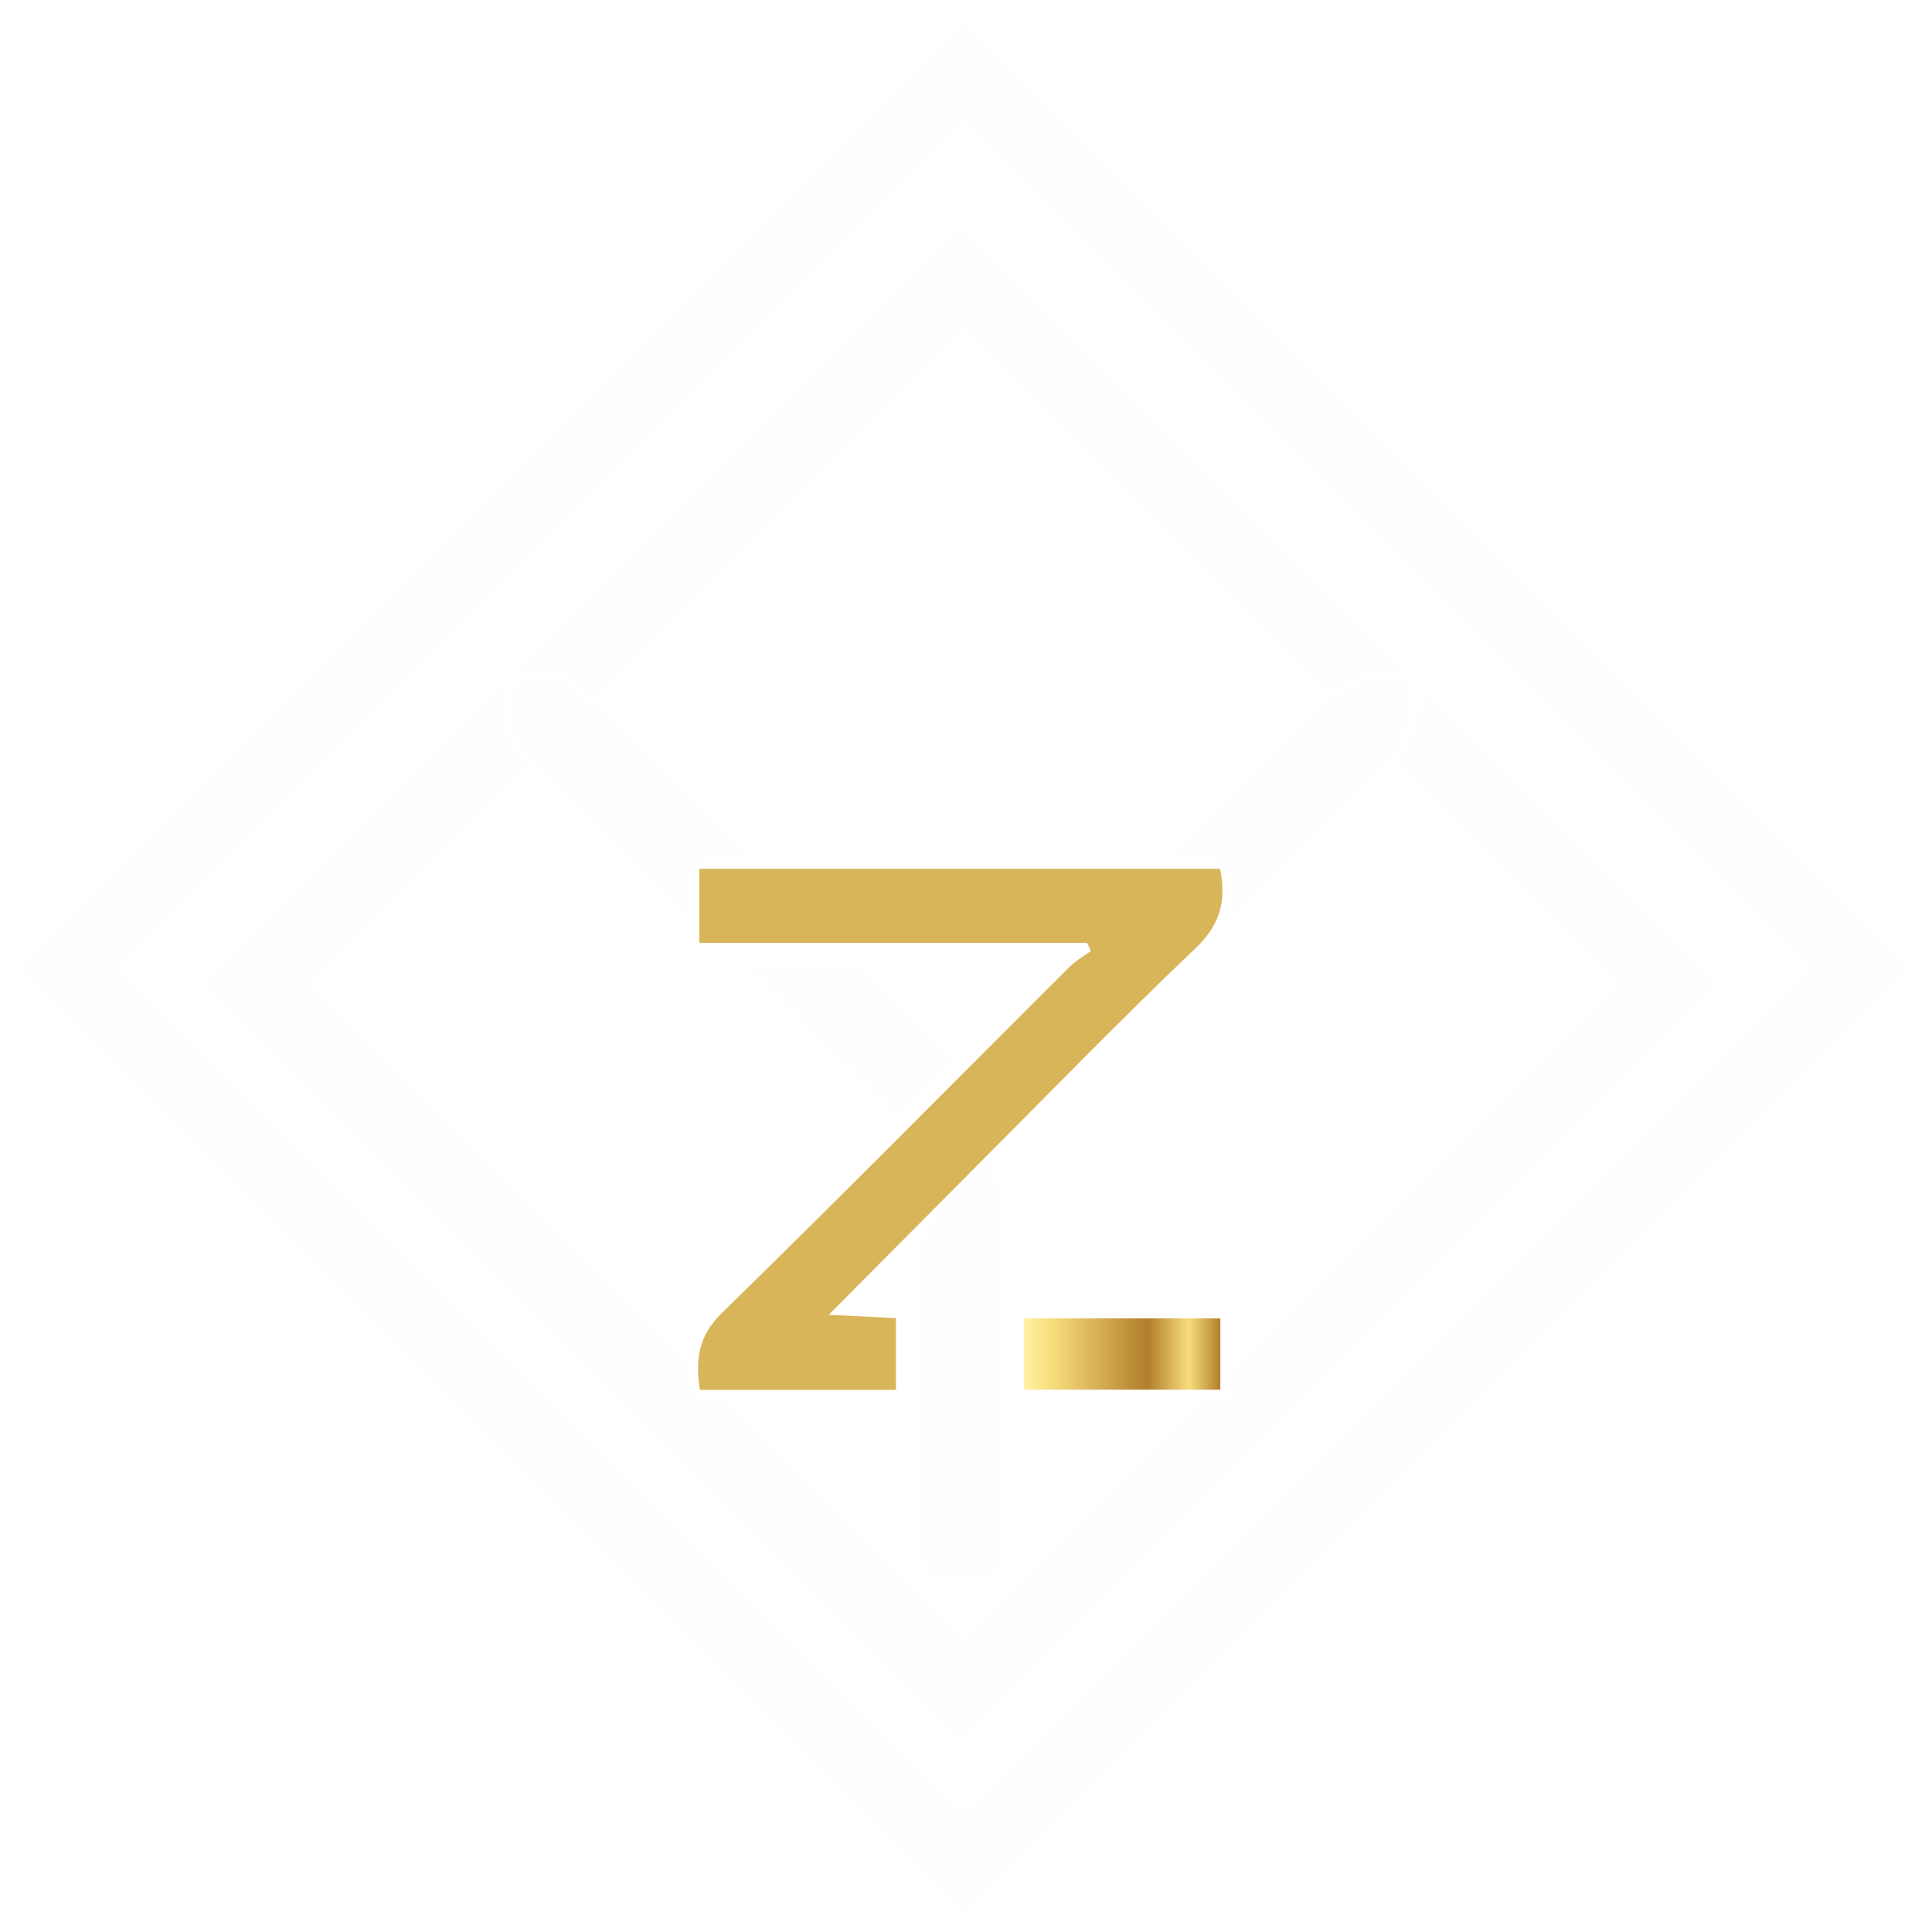
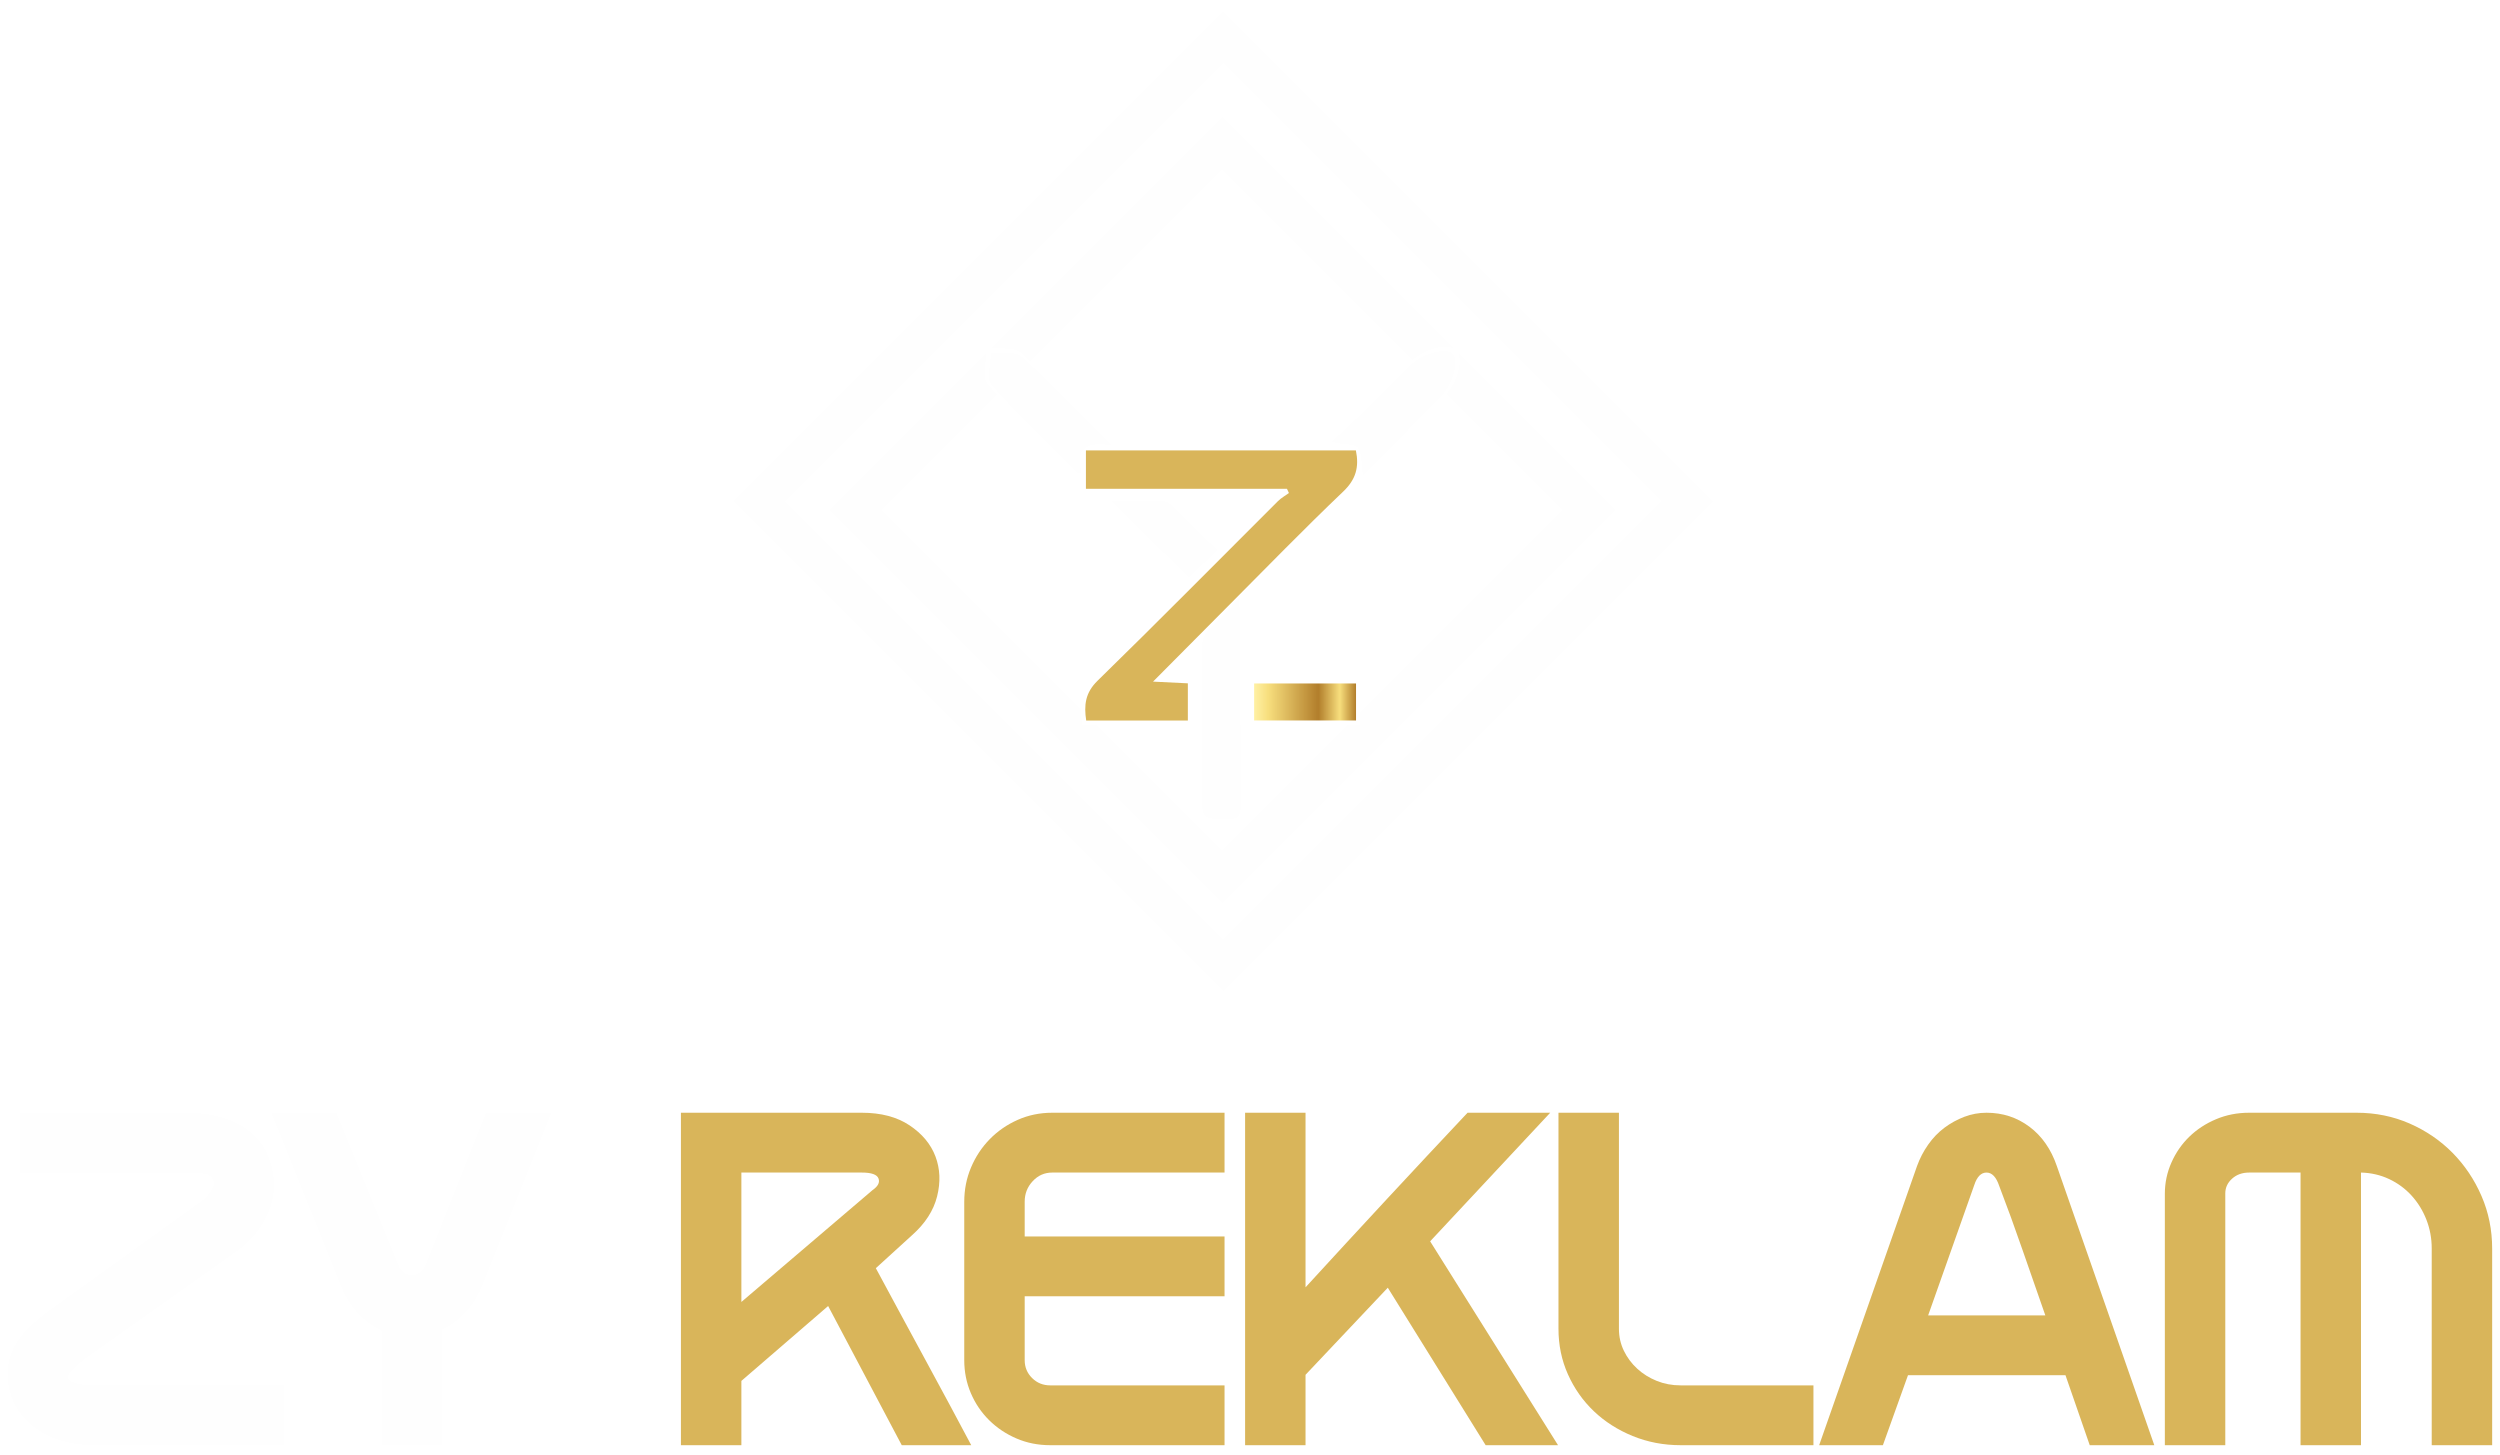
- <svg xmlns="http://www.w3.org/2000/svg" viewBox="379 95 251 252" role="img" aria-labelledby="title">
+ <svg xmlns="http://www.w3.org/2000/svg" viewBox="197 95 629 366" role="img" aria-labelledby="title">
  <defs>
    <clipPath id="clip-0">
      <path clip-rule="nonzero" d="M 512.535 266.957 L 538.176 266.957 L 538.176 276.266 L 512.535 276.266 Z M 512.535 266.957 " />
    </clipPath>
    <linearGradient id="linear-pattern-0" gradientUnits="userSpaceOnUse" x1="511.762" y1="305.96" x2="537.446" y2="305.96" gradientTransform="matrix(0.998324, 0, 0, -0.998324, 1.630647, 577.0589)">
      <stop offset="0" stop-color="rgb(99.997%, 94.496%, 64.691%)" stop-opacity="1" />
      <stop offset="0.004" stop-color="rgb(99.91%, 94.289%, 64.253%)" stop-opacity="1" />
      <stop offset="0.008" stop-color="rgb(99.825%, 94.083%, 63.815%)" stop-opacity="1" />
      <stop offset="0.012" stop-color="rgb(99.738%, 93.875%, 63.377%)" stop-opacity="1" />
      <stop offset="0.016" stop-color="rgb(99.652%, 93.669%, 62.939%)" stop-opacity="1" />
      <stop offset="0.02" stop-color="rgb(99.565%, 93.463%, 62.502%)" stop-opacity="1" />
      <stop offset="0.023" stop-color="rgb(99.478%, 93.257%, 62.064%)" stop-opacity="1" />
      <stop offset="0.027" stop-color="rgb(99.391%, 93.05%, 61.626%)" stop-opacity="1" />
      <stop offset="0.031" stop-color="rgb(99.306%, 92.844%, 61.188%)" stop-opacity="1" />
      <stop offset="0.035" stop-color="rgb(99.219%, 92.638%, 60.75%)" stop-opacity="1" />
      <stop offset="0.039" stop-color="rgb(99.133%, 92.432%, 60.312%)" stop-opacity="1" />
      <stop offset="0.043" stop-color="rgb(99.046%, 92.224%, 59.874%)" stop-opacity="1" />
      <stop offset="0.047" stop-color="rgb(98.959%, 92.018%, 59.436%)" stop-opacity="1" />
      <stop offset="0.051" stop-color="rgb(98.872%, 91.812%, 58.998%)" stop-opacity="1" />
      <stop offset="0.055" stop-color="rgb(98.787%, 91.606%, 58.56%)" stop-opacity="1" />
      <stop offset="0.059" stop-color="rgb(98.7%, 91.399%, 58.122%)" stop-opacity="1" />
      <stop offset="0.062" stop-color="rgb(98.615%, 91.193%, 57.684%)" stop-opacity="1" />
      <stop offset="0.066" stop-color="rgb(98.528%, 90.985%, 57.246%)" stop-opacity="1" />
      <stop offset="0.07" stop-color="rgb(98.441%, 90.779%, 56.808%)" stop-opacity="1" />
      <stop offset="0.074" stop-color="rgb(98.354%, 90.573%, 56.371%)" stop-opacity="1" />
      <stop offset="0.078" stop-color="rgb(98.268%, 90.367%, 55.933%)" stop-opacity="1" />
      <stop offset="0.082" stop-color="rgb(98.181%, 90.16%, 55.495%)" stop-opacity="1" />
      <stop offset="0.086" stop-color="rgb(98.096%, 89.954%, 55.057%)" stop-opacity="1" />
      <stop offset="0.09" stop-color="rgb(98.009%, 89.748%, 54.619%)" stop-opacity="1" />
      <stop offset="0.094" stop-color="rgb(97.922%, 89.542%, 54.181%)" stop-opacity="1" />
      <stop offset="0.098" stop-color="rgb(97.835%, 89.334%, 53.743%)" stop-opacity="1" />
      <stop offset="0.102" stop-color="rgb(97.749%, 89.128%, 53.305%)" stop-opacity="1" />
      <stop offset="0.105" stop-color="rgb(97.662%, 88.922%, 52.866%)" stop-opacity="1" />
      <stop offset="0.109" stop-color="rgb(97.577%, 88.716%, 52.428%)" stop-opacity="1" />
      <stop offset="0.113" stop-color="rgb(97.49%, 88.509%, 51.99%)" stop-opacity="1" />
      <stop offset="0.117" stop-color="rgb(97.403%, 88.303%, 51.552%)" stop-opacity="1" />
      <stop offset="0.121" stop-color="rgb(97.316%, 88.095%, 51.114%)" stop-opacity="1" />
      <stop offset="0.125" stop-color="rgb(97.231%, 87.889%, 50.676%)" stop-opacity="1" />
      <stop offset="0.129" stop-color="rgb(97.144%, 87.683%, 50.238%)" stop-opacity="1" />
      <stop offset="0.133" stop-color="rgb(97.058%, 87.477%, 49.8%)" stop-opacity="1" />
      <stop offset="0.137" stop-color="rgb(96.96%, 87.262%, 49.377%)" stop-opacity="1" />
      <stop offset="0.141" stop-color="rgb(96.863%, 87.048%, 48.956%)" stop-opacity="1" />
      <stop offset="0.145" stop-color="rgb(96.646%, 86.748%, 48.7%)" stop-opacity="1" />
      <stop offset="0.148" stop-color="rgb(96.431%, 86.447%, 48.444%)" stop-opacity="1" />
      <stop offset="0.152" stop-color="rgb(96.214%, 86.147%, 48.187%)" stop-opacity="1" />
      <stop offset="0.156" stop-color="rgb(95.999%, 85.846%, 47.932%)" stop-opacity="1" />
      <stop offset="0.16" stop-color="rgb(95.782%, 85.545%, 47.676%)" stop-opacity="1" />
      <stop offset="0.164" stop-color="rgb(95.566%, 85.245%, 47.421%)" stop-opacity="1" />
      <stop offset="0.168" stop-color="rgb(95.349%, 84.944%, 47.165%)" stop-opacity="1" />
      <stop offset="0.172" stop-color="rgb(95.134%, 84.644%, 46.909%)" stop-opacity="1" />
      <stop offset="0.176" stop-color="rgb(94.917%, 84.343%, 46.652%)" stop-opacity="1" />
      <stop offset="0.18" stop-color="rgb(94.702%, 84.044%, 46.397%)" stop-opacity="1" />
      <stop offset="0.184" stop-color="rgb(94.485%, 83.743%, 46.141%)" stop-opacity="1" />
      <stop offset="0.188" stop-color="rgb(94.27%, 83.443%, 45.886%)" stop-opacity="1" />
      <stop offset="0.191" stop-color="rgb(94.054%, 83.142%, 45.63%)" stop-opacity="1" />
      <stop offset="0.195" stop-color="rgb(93.839%, 82.841%, 45.374%)" stop-opacity="1" />
      <stop offset="0.199" stop-color="rgb(93.622%, 82.541%, 45.117%)" stop-opacity="1" />
      <stop offset="0.203" stop-color="rgb(93.407%, 82.24%, 44.862%)" stop-opacity="1" />
      <stop offset="0.207" stop-color="rgb(93.19%, 81.94%, 44.606%)" stop-opacity="1" />
      <stop offset="0.211" stop-color="rgb(92.975%, 81.639%, 44.351%)" stop-opacity="1" />
      <stop offset="0.215" stop-color="rgb(92.758%, 81.339%, 44.095%)" stop-opacity="1" />
      <stop offset="0.219" stop-color="rgb(92.543%, 81.038%, 43.839%)" stop-opacity="1" />
      <stop offset="0.223" stop-color="rgb(92.326%, 80.737%, 43.582%)" stop-opacity="1" />
      <stop offset="0.227" stop-color="rgb(92.111%, 80.438%, 43.327%)" stop-opacity="1" />
      <stop offset="0.23" stop-color="rgb(91.895%, 80.138%, 43.071%)" stop-opacity="1" />
      <stop offset="0.234" stop-color="rgb(91.679%, 79.837%, 42.816%)" stop-opacity="1" />
      <stop offset="0.238" stop-color="rgb(91.463%, 79.536%, 42.56%)" stop-opacity="1" />
      <stop offset="0.242" stop-color="rgb(91.246%, 79.236%, 42.303%)" stop-opacity="1" />
      <stop offset="0.246" stop-color="rgb(91.029%, 78.935%, 42.047%)" stop-opacity="1" />
      <stop offset="0.25" stop-color="rgb(90.814%, 78.635%, 41.792%)" stop-opacity="1" />
      <stop offset="0.254" stop-color="rgb(90.598%, 78.334%, 41.536%)" stop-opacity="1" />
      <stop offset="0.258" stop-color="rgb(90.382%, 78.033%, 41.28%)" stop-opacity="1" />
      <stop offset="0.262" stop-color="rgb(90.166%, 77.733%, 41.023%)" stop-opacity="1" />
      <stop offset="0.266" stop-color="rgb(89.951%, 77.432%, 40.768%)" stop-opacity="1" />
      <stop offset="0.27" stop-color="rgb(89.734%, 77.132%, 40.512%)" stop-opacity="1" />
      <stop offset="0.273" stop-color="rgb(89.519%, 76.833%, 40.257%)" stop-opacity="1" />
      <stop offset="0.277" stop-color="rgb(89.302%, 76.532%, 40.001%)" stop-opacity="1" />
      <stop offset="0.281" stop-color="rgb(89.087%, 76.231%, 39.745%)" stop-opacity="1" />
      <stop offset="0.285" stop-color="rgb(88.87%, 75.931%, 39.488%)" stop-opacity="1" />
      <stop offset="0.289" stop-color="rgb(88.655%, 75.63%, 39.233%)" stop-opacity="1" />
      <stop offset="0.293" stop-color="rgb(88.438%, 75.33%, 38.977%)" stop-opacity="1" />
      <stop offset="0.297" stop-color="rgb(88.223%, 75.029%, 38.722%)" stop-opacity="1" />
      <stop offset="0.301" stop-color="rgb(88.007%, 74.728%, 38.466%)" stop-opacity="1" />
      <stop offset="0.305" stop-color="rgb(87.791%, 74.428%, 38.21%)" stop-opacity="1" />
      <stop offset="0.309" stop-color="rgb(87.575%, 74.127%, 37.953%)" stop-opacity="1" />
      <stop offset="0.312" stop-color="rgb(87.358%, 73.827%, 37.698%)" stop-opacity="1" />
      <stop offset="0.316" stop-color="rgb(87.141%, 73.526%, 37.442%)" stop-opacity="1" />
      <stop offset="0.32" stop-color="rgb(86.926%, 73.225%, 37.187%)" stop-opacity="1" />
      <stop offset="0.324" stop-color="rgb(86.71%, 72.925%, 36.931%)" stop-opacity="1" />
      <stop offset="0.328" stop-color="rgb(86.494%, 72.626%, 36.675%)" stop-opacity="1" />
      <stop offset="0.332" stop-color="rgb(86.278%, 72.325%, 36.418%)" stop-opacity="1" />
      <stop offset="0.336" stop-color="rgb(86.063%, 72.025%, 36.163%)" stop-opacity="1" />
      <stop offset="0.34" stop-color="rgb(85.846%, 71.724%, 35.907%)" stop-opacity="1" />
      <stop offset="0.344" stop-color="rgb(85.631%, 71.423%, 35.652%)" stop-opacity="1" />
      <stop offset="0.348" stop-color="rgb(85.414%, 71.123%, 35.396%)" stop-opacity="1" />
      <stop offset="0.352" stop-color="rgb(85.199%, 70.822%, 35.139%)" stop-opacity="1" />
      <stop offset="0.355" stop-color="rgb(84.982%, 70.522%, 34.883%)" stop-opacity="1" />
      <stop offset="0.359" stop-color="rgb(84.767%, 70.221%, 34.628%)" stop-opacity="1" />
      <stop offset="0.363" stop-color="rgb(84.55%, 69.92%, 34.372%)" stop-opacity="1" />
      <stop offset="0.367" stop-color="rgb(84.335%, 69.62%, 34.117%)" stop-opacity="1" />
      <stop offset="0.371" stop-color="rgb(84.119%, 69.319%, 33.861%)" stop-opacity="1" />
      <stop offset="0.375" stop-color="rgb(83.904%, 69.02%, 33.604%)" stop-opacity="1" />
      <stop offset="0.379" stop-color="rgb(83.687%, 68.719%, 33.348%)" stop-opacity="1" />
      <stop offset="0.383" stop-color="rgb(83.47%, 68.419%, 33.093%)" stop-opacity="1" />
      <stop offset="0.387" stop-color="rgb(83.253%, 68.118%, 32.837%)" stop-opacity="1" />
      <stop offset="0.391" stop-color="rgb(83.038%, 67.818%, 32.582%)" stop-opacity="1" />
      <stop offset="0.395" stop-color="rgb(82.822%, 67.517%, 32.326%)" stop-opacity="1" />
      <stop offset="0.398" stop-color="rgb(82.607%, 67.216%, 32.069%)" stop-opacity="1" />
      <stop offset="0.402" stop-color="rgb(82.39%, 66.916%, 31.813%)" stop-opacity="1" />
      <stop offset="0.406" stop-color="rgb(82.175%, 66.615%, 31.558%)" stop-opacity="1" />
      <stop offset="0.41" stop-color="rgb(81.958%, 66.315%, 31.302%)" stop-opacity="1" />
      <stop offset="0.414" stop-color="rgb(81.743%, 66.014%, 31.047%)" stop-opacity="1" />
      <stop offset="0.418" stop-color="rgb(81.526%, 65.714%, 30.791%)" stop-opacity="1" />
      <stop offset="0.422" stop-color="rgb(81.311%, 65.414%, 30.534%)" stop-opacity="1" />
      <stop offset="0.426" stop-color="rgb(81.094%, 65.114%, 30.278%)" stop-opacity="1" />
      <stop offset="0.43" stop-color="rgb(80.879%, 64.813%, 30.023%)" stop-opacity="1" />
      <stop offset="0.434" stop-color="rgb(80.663%, 64.513%, 29.767%)" stop-opacity="1" />
      <stop offset="0.438" stop-color="rgb(80.447%, 64.212%, 29.512%)" stop-opacity="1" />
      <stop offset="0.441" stop-color="rgb(80.231%, 63.911%, 29.256%)" stop-opacity="1" />
      <stop offset="0.445" stop-color="rgb(80.016%, 63.611%, 28.999%)" stop-opacity="1" />
      <stop offset="0.449" stop-color="rgb(79.799%, 63.31%, 28.743%)" stop-opacity="1" />
      <stop offset="0.453" stop-color="rgb(79.584%, 63.01%, 28.488%)" stop-opacity="1" />
      <stop offset="0.457" stop-color="rgb(79.367%, 62.709%, 28.232%)" stop-opacity="1" />
      <stop offset="0.461" stop-color="rgb(79.15%, 62.408%, 27.977%)" stop-opacity="1" />
      <stop offset="0.465" stop-color="rgb(78.934%, 62.108%, 27.721%)" stop-opacity="1" />
      <stop offset="0.469" stop-color="rgb(78.719%, 61.807%, 27.464%)" stop-opacity="1" />
      <stop offset="0.473" stop-color="rgb(78.502%, 61.507%, 27.208%)" stop-opacity="1" />
      <stop offset="0.477" stop-color="rgb(78.287%, 61.208%, 26.953%)" stop-opacity="1" />
      <stop offset="0.48" stop-color="rgb(78.07%, 60.907%, 26.697%)" stop-opacity="1" />
      <stop offset="0.484" stop-color="rgb(77.855%, 60.606%, 26.442%)" stop-opacity="1" />
      <stop offset="0.488" stop-color="rgb(77.638%, 60.306%, 26.186%)" stop-opacity="1" />
      <stop offset="0.492" stop-color="rgb(77.423%, 60.005%, 25.929%)" stop-opacity="1" />
      <stop offset="0.496" stop-color="rgb(77.206%, 59.705%, 25.673%)" stop-opacity="1" />
      <stop offset="0.5" stop-color="rgb(76.991%, 59.404%, 25.418%)" stop-opacity="1" />
      <stop offset="0.504" stop-color="rgb(76.775%, 59.103%, 25.162%)" stop-opacity="1" />
      <stop offset="0.508" stop-color="rgb(76.559%, 58.803%, 24.907%)" stop-opacity="1" />
      <stop offset="0.512" stop-color="rgb(76.343%, 58.502%, 24.651%)" stop-opacity="1" />
      <stop offset="0.516" stop-color="rgb(76.128%, 58.202%, 24.394%)" stop-opacity="1" />
      <stop offset="0.52" stop-color="rgb(75.911%, 57.901%, 24.138%)" stop-opacity="1" />
      <stop offset="0.523" stop-color="rgb(75.696%, 57.602%, 23.883%)" stop-opacity="1" />
      <stop offset="0.527" stop-color="rgb(75.479%, 57.301%, 23.627%)" stop-opacity="1" />
      <stop offset="0.531" stop-color="rgb(75.262%, 57.001%, 23.372%)" stop-opacity="1" />
      <stop offset="0.535" stop-color="rgb(75.046%, 56.7%, 23.116%)" stop-opacity="1" />
      <stop offset="0.539" stop-color="rgb(74.831%, 56.4%, 22.859%)" stop-opacity="1" />
      <stop offset="0.543" stop-color="rgb(74.614%, 56.099%, 22.603%)" stop-opacity="1" />
      <stop offset="0.547" stop-color="rgb(74.399%, 55.798%, 22.348%)" stop-opacity="1" />
      <stop offset="0.551" stop-color="rgb(74.182%, 55.498%, 22.092%)" stop-opacity="1" />
      <stop offset="0.555" stop-color="rgb(73.967%, 55.197%, 21.837%)" stop-opacity="1" />
      <stop offset="0.559" stop-color="rgb(73.75%, 54.897%, 21.581%)" stop-opacity="1" />
      <stop offset="0.562" stop-color="rgb(73.535%, 54.596%, 21.324%)" stop-opacity="1" />
      <stop offset="0.566" stop-color="rgb(73.318%, 54.295%, 21.068%)" stop-opacity="1" />
      <stop offset="0.57" stop-color="rgb(73.103%, 53.996%, 20.813%)" stop-opacity="1" />
      <stop offset="0.574" stop-color="rgb(72.887%, 53.696%, 20.557%)" stop-opacity="1" />
      <stop offset="0.578" stop-color="rgb(72.672%, 53.395%, 20.302%)" stop-opacity="1" />
      <stop offset="0.582" stop-color="rgb(72.455%, 53.094%, 20.045%)" stop-opacity="1" />
      <stop offset="0.586" stop-color="rgb(72.24%, 52.794%, 19.789%)" stop-opacity="1" />
      <stop offset="0.59" stop-color="rgb(72.023%, 52.493%, 19.533%)" stop-opacity="1" />
      <stop offset="0.594" stop-color="rgb(71.808%, 52.193%, 19.278%)" stop-opacity="1" />
      <stop offset="0.598" stop-color="rgb(71.591%, 51.892%, 19.022%)" stop-opacity="1" />
      <stop offset="0.602" stop-color="rgb(71.375%, 51.591%, 18.767%)" stop-opacity="1" />
      <stop offset="0.605" stop-color="rgb(71.158%, 51.291%, 18.51%)" stop-opacity="1" />
      <stop offset="0.609" stop-color="rgb(70.943%, 50.99%, 18.254%)" stop-opacity="1" />
      <stop offset="0.613" stop-color="rgb(70.726%, 50.69%, 17.998%)" stop-opacity="1" />
      <stop offset="0.617" stop-color="rgb(70.511%, 50.389%, 17.743%)" stop-opacity="1" />
      <stop offset="0.621" stop-color="rgb(70.294%, 50.089%, 17.487%)" stop-opacity="1" />
      <stop offset="0.625" stop-color="rgb(70.079%, 49.789%, 17.23%)" stop-opacity="1" />
      <stop offset="0.633" stop-color="rgb(70.116%, 49.84%, 17.274%)" stop-opacity="1" />
      <stop offset="0.637" stop-color="rgb(70.657%, 50.592%, 17.915%)" stop-opacity="1" />
      <stop offset="0.641" stop-color="rgb(71.162%, 51.294%, 18.513%)" stop-opacity="1" />
      <stop offset="0.645" stop-color="rgb(71.666%, 51.994%, 19.11%)" stop-opacity="1" />
      <stop offset="0.648" stop-color="rgb(72.169%, 52.696%, 19.707%)" stop-opacity="1" />
      <stop offset="0.652" stop-color="rgb(72.673%, 53.397%, 20.303%)" stop-opacity="1" />
      <stop offset="0.656" stop-color="rgb(73.178%, 54.099%, 20.901%)" stop-opacity="1" />
      <stop offset="0.66" stop-color="rgb(73.682%, 54.799%, 21.498%)" stop-opacity="1" />
      <stop offset="0.664" stop-color="rgb(74.185%, 55.501%, 22.095%)" stop-opacity="1" />
      <stop offset="0.668" stop-color="rgb(74.689%, 56.201%, 22.691%)" stop-opacity="1" />
      <stop offset="0.672" stop-color="rgb(75.194%, 56.903%, 23.289%)" stop-opacity="1" />
      <stop offset="0.676" stop-color="rgb(75.697%, 57.603%, 23.886%)" stop-opacity="1" />
      <stop offset="0.68" stop-color="rgb(76.201%, 58.305%, 24.483%)" stop-opacity="1" />
      <stop offset="0.684" stop-color="rgb(76.704%, 59.006%, 25.079%)" stop-opacity="1" />
      <stop offset="0.688" stop-color="rgb(77.209%, 59.708%, 25.677%)" stop-opacity="1" />
      <stop offset="0.691" stop-color="rgb(77.713%, 60.408%, 26.274%)" stop-opacity="1" />
      <stop offset="0.695" stop-color="rgb(78.218%, 61.11%, 26.871%)" stop-opacity="1" />
      <stop offset="0.699" stop-color="rgb(78.722%, 61.81%, 27.467%)" stop-opacity="1" />
      <stop offset="0.703" stop-color="rgb(79.225%, 62.512%, 28.064%)" stop-opacity="1" />
      <stop offset="0.707" stop-color="rgb(79.729%, 63.213%, 28.661%)" stop-opacity="1" />
      <stop offset="0.711" stop-color="rgb(80.234%, 63.914%, 29.259%)" stop-opacity="1" />
      <stop offset="0.715" stop-color="rgb(80.737%, 64.615%, 29.855%)" stop-opacity="1" />
      <stop offset="0.719" stop-color="rgb(81.241%, 65.317%, 30.452%)" stop-opacity="1" />
      <stop offset="0.723" stop-color="rgb(81.744%, 66.017%, 31.049%)" stop-opacity="1" />
      <stop offset="0.727" stop-color="rgb(82.249%, 66.719%, 31.647%)" stop-opacity="1" />
      <stop offset="0.73" stop-color="rgb(82.753%, 67.419%, 32.243%)" stop-opacity="1" />
      <stop offset="0.734" stop-color="rgb(83.258%, 68.121%, 32.84%)" stop-opacity="1" />
      <stop offset="0.738" stop-color="rgb(83.762%, 68.822%, 33.437%)" stop-opacity="1" />
      <stop offset="0.742" stop-color="rgb(84.265%, 69.524%, 34.035%)" stop-opacity="1" />
      <stop offset="0.746" stop-color="rgb(84.769%, 70.224%, 34.631%)" stop-opacity="1" />
      <stop offset="0.75" stop-color="rgb(85.274%, 70.926%, 35.228%)" stop-opacity="1" />
      <stop offset="0.754" stop-color="rgb(85.777%, 71.626%, 35.825%)" stop-opacity="1" />
      <stop offset="0.758" stop-color="rgb(86.281%, 72.328%, 36.423%)" stop-opacity="1" />
      <stop offset="0.762" stop-color="rgb(86.784%, 73.029%, 37.019%)" stop-opacity="1" />
      <stop offset="0.766" stop-color="rgb(87.289%, 73.73%, 37.616%)" stop-opacity="1" />
      <stop offset="0.77" stop-color="rgb(87.793%, 74.431%, 38.213%)" stop-opacity="1" />
      <stop offset="0.773" stop-color="rgb(88.297%, 75.133%, 38.811%)" stop-opacity="1" />
      <stop offset="0.777" stop-color="rgb(88.8%, 75.833%, 39.407%)" stop-opacity="1" />
      <stop offset="0.781" stop-color="rgb(89.305%, 76.535%, 40.004%)" stop-opacity="1" />
      <stop offset="0.785" stop-color="rgb(89.809%, 77.235%, 40.601%)" stop-opacity="1" />
      <stop offset="0.789" stop-color="rgb(90.314%, 77.937%, 41.197%)" stop-opacity="1" />
      <stop offset="0.793" stop-color="rgb(90.817%, 78.638%, 41.794%)" stop-opacity="1" />
      <stop offset="0.797" stop-color="rgb(91.321%, 79.34%, 42.392%)" stop-opacity="1" />
      <stop offset="0.801" stop-color="rgb(91.824%, 80.04%, 42.989%)" stop-opacity="1" />
      <stop offset="0.805" stop-color="rgb(92.329%, 80.742%, 43.585%)" stop-opacity="1" />
      <stop offset="0.809" stop-color="rgb(92.833%, 81.442%, 44.182%)" stop-opacity="1" />
      <stop offset="0.812" stop-color="rgb(93.336%, 82.144%, 44.78%)" stop-opacity="1" />
      <stop offset="0.816" stop-color="rgb(93.84%, 82.845%, 45.377%)" stop-opacity="1" />
      <stop offset="0.82" stop-color="rgb(94.345%, 83.546%, 45.973%)" stop-opacity="1" />
      <stop offset="0.824" stop-color="rgb(94.849%, 84.247%, 46.57%)" stop-opacity="1" />
      <stop offset="0.828" stop-color="rgb(95.354%, 84.949%, 47.168%)" stop-opacity="1" />
      <stop offset="0.832" stop-color="rgb(95.857%, 85.649%, 47.765%)" stop-opacity="1" />
      <stop offset="0.836" stop-color="rgb(96.361%, 86.351%, 48.361%)" stop-opacity="1" />
      <stop offset="0.84" stop-color="rgb(96.321%, 86.296%, 48.315%)" stop-opacity="1" />
      <stop offset="0.844" stop-color="rgb(96.283%, 86.241%, 48.27%)" stop-opacity="1" />
      <stop offset="0.848" stop-color="rgb(95.621%, 85.321%, 47.485%)" stop-opacity="1" />
      <stop offset="0.852" stop-color="rgb(94.96%, 84.401%, 46.703%)" stop-opacity="1" />
      <stop offset="0.855" stop-color="rgb(94.298%, 83.481%, 45.918%)" stop-opacity="1" />
      <stop offset="0.859" stop-color="rgb(93.637%, 82.561%, 45.135%)" stop-opacity="1" />
      <stop offset="0.863" stop-color="rgb(92.975%, 81.641%, 44.351%)" stop-opacity="1" />
      <stop offset="0.867" stop-color="rgb(92.314%, 80.721%, 43.568%)" stop-opacity="1" />
      <stop offset="0.871" stop-color="rgb(91.652%, 79.8%, 42.784%)" stop-opacity="1" />
      <stop offset="0.875" stop-color="rgb(90.991%, 78.88%, 42.001%)" stop-opacity="1" />
      <stop offset="0.879" stop-color="rgb(90.329%, 77.96%, 41.217%)" stop-opacity="1" />
      <stop offset="0.883" stop-color="rgb(89.668%, 77.04%, 40.434%)" stop-opacity="1" />
      <stop offset="0.887" stop-color="rgb(89.006%, 76.12%, 39.65%)" stop-opacity="1" />
      <stop offset="0.891" stop-color="rgb(88.345%, 75.2%, 38.867%)" stop-opacity="1" />
      <stop offset="0.895" stop-color="rgb(87.683%, 74.278%, 38.083%)" stop-opacity="1" />
      <stop offset="0.898" stop-color="rgb(87.022%, 73.358%, 37.3%)" stop-opacity="1" />
      <stop offset="0.902" stop-color="rgb(86.36%, 72.438%, 36.516%)" stop-opacity="1" />
      <stop offset="0.906" stop-color="rgb(85.699%, 71.518%, 35.733%)" stop-opacity="1" />
      <stop offset="0.91" stop-color="rgb(85.037%, 70.598%, 34.949%)" stop-opacity="1" />
      <stop offset="0.914" stop-color="rgb(84.377%, 69.678%, 34.166%)" stop-opacity="1" />
      <stop offset="0.918" stop-color="rgb(83.714%, 68.758%, 33.382%)" stop-opacity="1" />
      <stop offset="0.922" stop-color="rgb(83.054%, 67.838%, 32.599%)" stop-opacity="1" />
      <stop offset="0.926" stop-color="rgb(82.391%, 66.917%, 31.815%)" stop-opacity="1" />
      <stop offset="0.93" stop-color="rgb(81.731%, 65.997%, 31.032%)" stop-opacity="1" />
      <stop offset="0.934" stop-color="rgb(81.068%, 65.077%, 30.247%)" stop-opacity="1" />
      <stop offset="0.938" stop-color="rgb(80.408%, 64.157%, 29.465%)" stop-opacity="1" />
      <stop offset="0.941" stop-color="rgb(79.745%, 63.237%, 28.68%)" stop-opacity="1" />
      <stop offset="0.945" stop-color="rgb(79.085%, 62.317%, 27.898%)" stop-opacity="1" />
      <stop offset="0.949" stop-color="rgb(78.423%, 61.395%, 27.113%)" stop-opacity="1" />
      <stop offset="0.953" stop-color="rgb(77.762%, 60.475%, 26.331%)" stop-opacity="1" />
      <stop offset="0.957" stop-color="rgb(77.1%, 59.555%, 25.546%)" stop-opacity="1" />
      <stop offset="0.961" stop-color="rgb(76.439%, 58.635%, 24.763%)" stop-opacity="1" />
      <stop offset="0.965" stop-color="rgb(75.777%, 57.715%, 23.979%)" stop-opacity="1" />
      <stop offset="0.969" stop-color="rgb(75.116%, 56.795%, 23.196%)" stop-opacity="1" />
      <stop offset="0.973" stop-color="rgb(74.454%, 55.875%, 22.412%)" stop-opacity="1" />
      <stop offset="0.977" stop-color="rgb(73.793%, 54.955%, 21.629%)" stop-opacity="1" />
      <stop offset="0.98" stop-color="rgb(73.131%, 54.034%, 20.845%)" stop-opacity="1" />
      <stop offset="0.984" stop-color="rgb(72.47%, 53.114%, 20.062%)" stop-opacity="1" />
      <stop offset="0.988" stop-color="rgb(71.808%, 52.194%, 19.278%)" stop-opacity="1" />
      <stop offset="0.992" stop-color="rgb(71.147%, 51.274%, 18.495%)" stop-opacity="1" />
      <stop offset="0.996" stop-color="rgb(70.485%, 50.354%, 17.711%)" stop-opacity="1" />
      <stop offset="1" stop-color="rgb(69.824%, 49.434%, 16.928%)" stop-opacity="1" />
    </linearGradient>
  </defs>
+   <path fill-rule="evenodd" fill="rgb(99.609%, 99.609%, 99.609%)" fill-opacity="1" d="M 268.484 458.609 L 268.484 443.559 L 220.996 443.559 C 219.203 443.559 217.668 443.406 216.395 443.098 C 215.117 442.793 214.375 442.363 214.168 441.82 C 213.961 441.273 214.289 440.555 215.152 439.668 C 216.016 438.781 217.203 437.758 218.723 436.598 L 256.586 409.773 C 260.242 407.18 262.898 403.902 264.555 399.945 C 266.211 395.988 266.379 391.859 265.07 387.559 C 263.898 383.531 261.449 380.426 257.727 378.242 C 254 376.059 249.379 374.965 243.863 374.965 L 201.961 374.965 L 201.961 390.016 L 243.863 390.016 C 245.586 390.016 247.07 390.102 248.312 390.27 C 249.551 390.441 250.344 391.039 250.691 392.066 C 250.965 392.75 250.793 393.586 250.172 394.578 C 249.551 395.57 248.688 396.477 247.586 397.293 L 209.926 424.363 C 207.926 425.797 206.133 427.266 204.547 428.77 C 202.961 430.273 201.684 431.898 200.719 433.645 C 199.754 435.387 199.168 437.316 198.961 439.434 C 198.754 441.555 199.062 443.879 199.891 446.406 C 201.203 450.102 203.703 453.055 207.395 455.277 C 211.082 457.496 215.617 458.609 220.996 458.609 Z M 268.484 458.609 " />
+   <path fill-rule="evenodd" fill="rgb(99.609%, 99.609%, 99.609%)" fill-opacity="1" d="M 335.734 374.965 L 319.281 374.965 L 304.102 413.254 C 303.758 414.008 303.277 414.621 302.664 415.098 C 302.047 415.574 301.363 415.812 300.609 415.812 C 298.961 415.812 297.797 414.895 297.113 413.051 L 281.621 374.965 L 265.277 374.965 L 283.07 419.191 C 284.105 421.582 285.453 423.664 287.105 425.438 C 288.762 427.215 290.727 428.648 293.004 429.738 L 293.004 458.609 L 308.211 458.609 L 308.211 429.531 C 312.625 427.418 315.902 423.938 318.043 419.09 Z M 335.734 374.965 " />
+   <path fill-rule="evenodd" fill="rgb(85.1%, 70.979%, 35.289%)" fill-opacity="1" d="M 413.844 374.965 L 368.32 374.965 L 368.32 458.609 L 383.531 458.609 L 383.531 442.434 L 405.359 423.594 L 423.879 458.609 L 441.363 458.609 C 439.844 455.742 438.07 452.414 436.035 448.625 C 434 444.84 431.879 440.914 429.672 436.852 C 427.465 432.793 425.293 428.781 423.156 424.824 C 421.016 420.867 419.086 417.281 417.359 414.074 L 426.465 405.781 C 429.773 402.848 431.879 399.586 432.777 396.004 C 433.672 392.422 433.535 389.078 432.363 385.969 C 431.188 382.863 429.016 380.254 425.844 378.137 C 422.672 376.023 418.672 374.965 413.844 374.965 Z M 383.531 390.016 L 413.844 390.016 C 416.258 390.016 417.652 390.512 418.031 391.504 C 418.41 392.496 417.91 393.473 416.535 394.43 L 383.531 422.57 Z M 383.531 390.016 " />
+   <path fill-rule="evenodd" fill="rgb(85.1%, 70.979%, 35.289%)" fill-opacity="1" d="M 505.094 374.965 L 461.746 374.965 C 458.641 374.965 455.742 375.562 453.055 376.758 C 450.363 377.953 448.02 379.57 446.02 381.617 C 444.016 383.668 442.449 386.039 441.312 388.734 C 440.172 391.434 439.605 394.316 439.605 397.387 L 439.605 437.211 C 439.605 440.145 440.156 442.91 441.258 445.504 C 442.363 448.098 443.898 450.367 445.863 452.312 C 447.828 454.258 450.121 455.793 452.742 456.918 C 455.363 458.047 458.191 458.609 461.227 458.609 L 505.094 458.609 L 505.094 443.559 L 461.227 443.559 C 459.434 443.559 457.914 442.945 456.676 441.715 C 455.434 440.488 454.812 438.988 454.812 437.211 L 454.812 421.137 L 505.094 421.137 L 505.094 406.09 L 454.812 406.09 L 454.812 397.328 C 454.812 395.34 455.484 393.621 456.832 392.18 C 458.176 390.734 459.812 390.016 461.746 390.016 L 505.094 390.016 Z M 505.094 374.965 " />
+   <path fill-rule="evenodd" fill="rgb(85.1%, 70.979%, 35.289%)" fill-opacity="1" d="M 587.031 374.965 L 566.238 374.965 C 559.617 381.996 552.84 389.246 545.906 396.719 C 538.977 404.195 532.164 411.582 525.473 418.887 L 525.473 374.965 L 510.266 374.965 L 510.266 458.609 L 525.473 458.609 L 525.473 440.898 L 546.168 418.988 L 570.789 458.609 L 589 458.609 L 556.824 407.316 Z M 587.031 374.965 " />
+   <path fill-rule="evenodd" fill="rgb(85.1%, 70.979%, 35.289%)" fill-opacity="1" d="M 604.324 374.965 L 589.113 374.965 L 589.113 429.328 C 589.113 433.422 589.906 437.246 591.496 440.793 C 593.082 444.344 595.254 447.434 598.012 450.059 C 600.77 452.688 604.031 454.77 607.789 456.305 C 611.547 457.84 615.566 458.609 619.844 458.609 L 653.262 458.609 L 653.262 443.559 L 619.844 443.559 C 617.703 443.559 615.703 443.184 613.84 442.434 C 611.98 441.684 610.34 440.66 608.926 439.363 C 607.512 438.066 606.391 436.562 605.566 434.855 C 604.738 433.152 604.324 431.309 604.324 429.328 Z M 604.324 374.965 " />
+   <path fill-rule="evenodd" fill="rgb(85.1%, 70.979%, 35.289%)" fill-opacity="1" d="M 691.223 375.988 C 689.43 376.672 687.758 377.594 686.203 378.75 C 684.652 379.914 683.289 381.328 682.121 383 C 680.945 384.676 680.016 386.465 679.324 388.379 L 654.703 458.609 L 670.738 458.609 L 677.051 441 L 716.672 441 L 722.777 458.609 L 739.02 458.609 L 714.5 388.379 C 713.051 384.145 710.758 380.852 707.621 378.496 C 704.48 376.145 700.879 374.965 696.809 374.965 C 694.879 374.965 693.016 375.309 691.223 375.988 Z M 693.707 393.207 C 694.395 391.078 695.43 390.016 696.809 390.016 C 698.188 390.016 699.258 391.148 700.016 393.414 C 702.016 398.629 703.965 403.984 705.863 409.477 C 707.758 414.969 709.672 420.461 711.605 425.949 L 682.121 425.949 Z M 693.707 393.207 " />
+   <path fill-rule="evenodd" fill="rgb(85.1%, 70.979%, 35.289%)" fill-opacity="1" d="M 824.027 458.609 L 824.027 409.16 C 824.027 404.449 823.133 400.031 821.34 395.902 C 819.551 391.773 817.121 388.156 814.055 385.047 C 810.992 381.945 807.391 379.488 803.258 377.676 C 799.125 375.871 794.68 374.965 789.93 374.965 L 762.859 374.965 C 759.895 374.965 757.121 375.512 754.539 376.602 C 751.957 377.695 749.719 379.164 747.824 381.004 C 745.926 382.848 744.43 385.016 743.328 387.508 C 742.227 390 741.676 392.609 741.676 395.34 L 741.676 458.609 L 756.883 458.609 L 756.883 395.242 C 756.883 393.809 757.453 392.578 758.59 391.555 C 759.73 390.527 761.16 390.016 762.883 390.016 L 775.816 390.016 L 775.816 458.609 L 791.027 458.609 L 791.027 390.016 C 793.574 390.082 795.938 390.629 798.113 391.656 C 800.285 392.68 802.164 394.066 803.75 395.809 C 805.336 397.551 806.578 399.566 807.477 401.855 C 808.371 404.148 808.82 406.559 808.82 409.086 L 808.82 458.609 Z M 824.027 458.609 " />
  <path fill-rule="evenodd" fill="rgb(85.1%, 70.979%, 35.289%)" fill-opacity="1" d="M 538.141 208.324 L 470.219 208.324 L 470.219 217.988 L 520.805 217.988 L 521.293 219.047 C 520.371 219.719 519.34 220.285 518.539 221.082 C 503.422 236.156 488.43 251.355 473.152 266.266 C 470.012 269.332 469.715 272.426 470.289 276.285 L 495.863 276.285 L 495.863 266.926 C 492.988 266.785 490.324 266.652 487.105 266.496 C 493.766 259.789 499.863 253.637 505.98 247.5 C 515.598 237.859 525.082 228.078 534.938 218.688 C 538.133 215.645 539.004 212.543 538.141 208.324 " />
  <path fill-rule="evenodd" fill="rgb(99.609%, 99.609%, 99.609%)" fill-opacity="1" d="M 501.594 252.996 C 499.887 254.602 499.293 256.383 499.316 258.82 C 499.426 270.492 499.363 282.164 499.363 293.836 C 499.363 301.125 499.363 301.02 505.996 301.094 C 508.387 301.121 509.195 300.441 509.176 297.738 C 509.059 282.172 509.133 266.609 509.105 251.043 C 509.105 249.539 508.867 248.031 508.668 245.668 C 505.996 248.461 503.887 250.84 501.594 252.996 Z M 501.594 252.996 " />
  <path fill-rule="evenodd" fill="rgb(99.609%, 99.609%, 99.609%)" fill-opacity="1" d="M 446.5 191.887 C 453.289 199.586 460.758 206.68 467.988 213.984 L 469.141 214.078 C 467.383 207.727 470.469 206.027 476.777 207.043 C 468.625 198.934 461.605 191.551 454.059 184.754 C 452.961 183.766 450.969 183.773 448.977 183.785 C 448.059 183.789 447.137 183.793 446.309 183.699 C 446.305 186.488 445.117 190.32 446.5 191.887 Z M 446.5 191.887 " />
  <path fill-rule="evenodd" fill="rgb(99.609%, 99.609%, 99.609%)" fill-opacity="1" d="M 560.355 183.348 L 560.312 183.348 C 557.785 183.348 554.051 184.742 552.043 186.746 C 548.629 190.16 545.254 193.609 541.793 196.973 C 538.621 200.059 535.359 203.051 532.137 206.086 C 534.738 207.055 537.527 206.48 538.555 207.57 C 539.758 208.84 539.426 211.566 539.934 214.758 C 546.832 207.711 553.223 201.152 559.652 194.637 C 562.512 191.734 564.199 185.547 562.473 183.957 C 562.023 183.543 561.27 183.352 560.355 183.348 " />
  <g clip-path="url(#clip-0)">
    <path fill-rule="nonzero" fill="url(#linear-pattern-0)" d="M 512.535 276.266 L 512.535 266.957 L 538.176 266.957 L 538.176 276.266 Z M 512.535 276.266 " />
  </g>
  <path fill-rule="evenodd" fill="rgb(99.609%, 99.609%, 99.609%)" fill-opacity="1" d="M 483.633 220.977 L 482.84 220.977 C 480.832 220.977 478.793 220.988 476.688 220.988 C 483.457 227.742 489.855 234.129 496.055 240.316 C 498.277 238.207 500.637 235.969 503.293 233.453 C 499.289 229.516 495.414 225.656 491.469 221.867 C 490.973 221.387 490.125 221.039 489.434 221.023 C 487.512 220.988 485.586 220.977 483.633 220.977 " />
  <path fill-rule="evenodd" fill="rgb(99.609%, 99.609%, 99.609%)" fill-opacity="1" d="M 446.367 182.602 L 446.383 182.602 C 446.941 182.664 447.562 182.672 448.152 182.672 L 449.168 182.668 C 451.023 182.668 452.789 182.758 453.977 183.828 C 454.738 184.516 455.492 185.227 456.246 185.926 L 504.5 137.672 L 552.43 185.602 C 554.543 183.5 558.242 182.246 560.609 182.246 C 561.461 182.246 562.168 182.398 562.727 182.691 L 504.5 124.469 Z M 446.367 182.602 " />
  <path fill-rule="evenodd" fill="rgb(99.609%, 99.609%, 99.609%)" fill-opacity="1" d="M 564.27 185.723 C 564.336 188.402 562.875 192.031 560.926 194.098 L 590.145 223.316 L 539.277 274.184 L 539.277 277.367 L 536.094 277.367 L 504.5 308.961 L 472.93 277.391 L 469.34 277.391 L 469.199 276.449 C 469.051 275.453 468.949 274.438 468.957 273.414 L 418.855 223.316 L 447.875 194.297 C 447.113 193.469 446.348 192.641 445.605 191.801 C 444.43 190.465 444.695 188.262 444.949 186.133 C 445.051 185.301 445.141 184.516 445.148 183.816 L 405.652 223.316 L 504.5 322.164 L 603.348 223.316 L 563.801 183.77 C 564.086 184.289 564.25 184.934 564.27 185.723 Z M 564.27 185.723 " />
  <path fill-rule="evenodd" fill="rgb(99.609%, 99.609%, 99.609%)" fill-opacity="1" d="M 381.484 221.09 L 504.75 344.355 L 628.016 221.09 L 504.75 97.824 Z M 394.48 221.09 L 504.75 110.82 L 615.016 221.09 L 504.75 331.355 Z M 394.48 221.09 " />
</svg>
